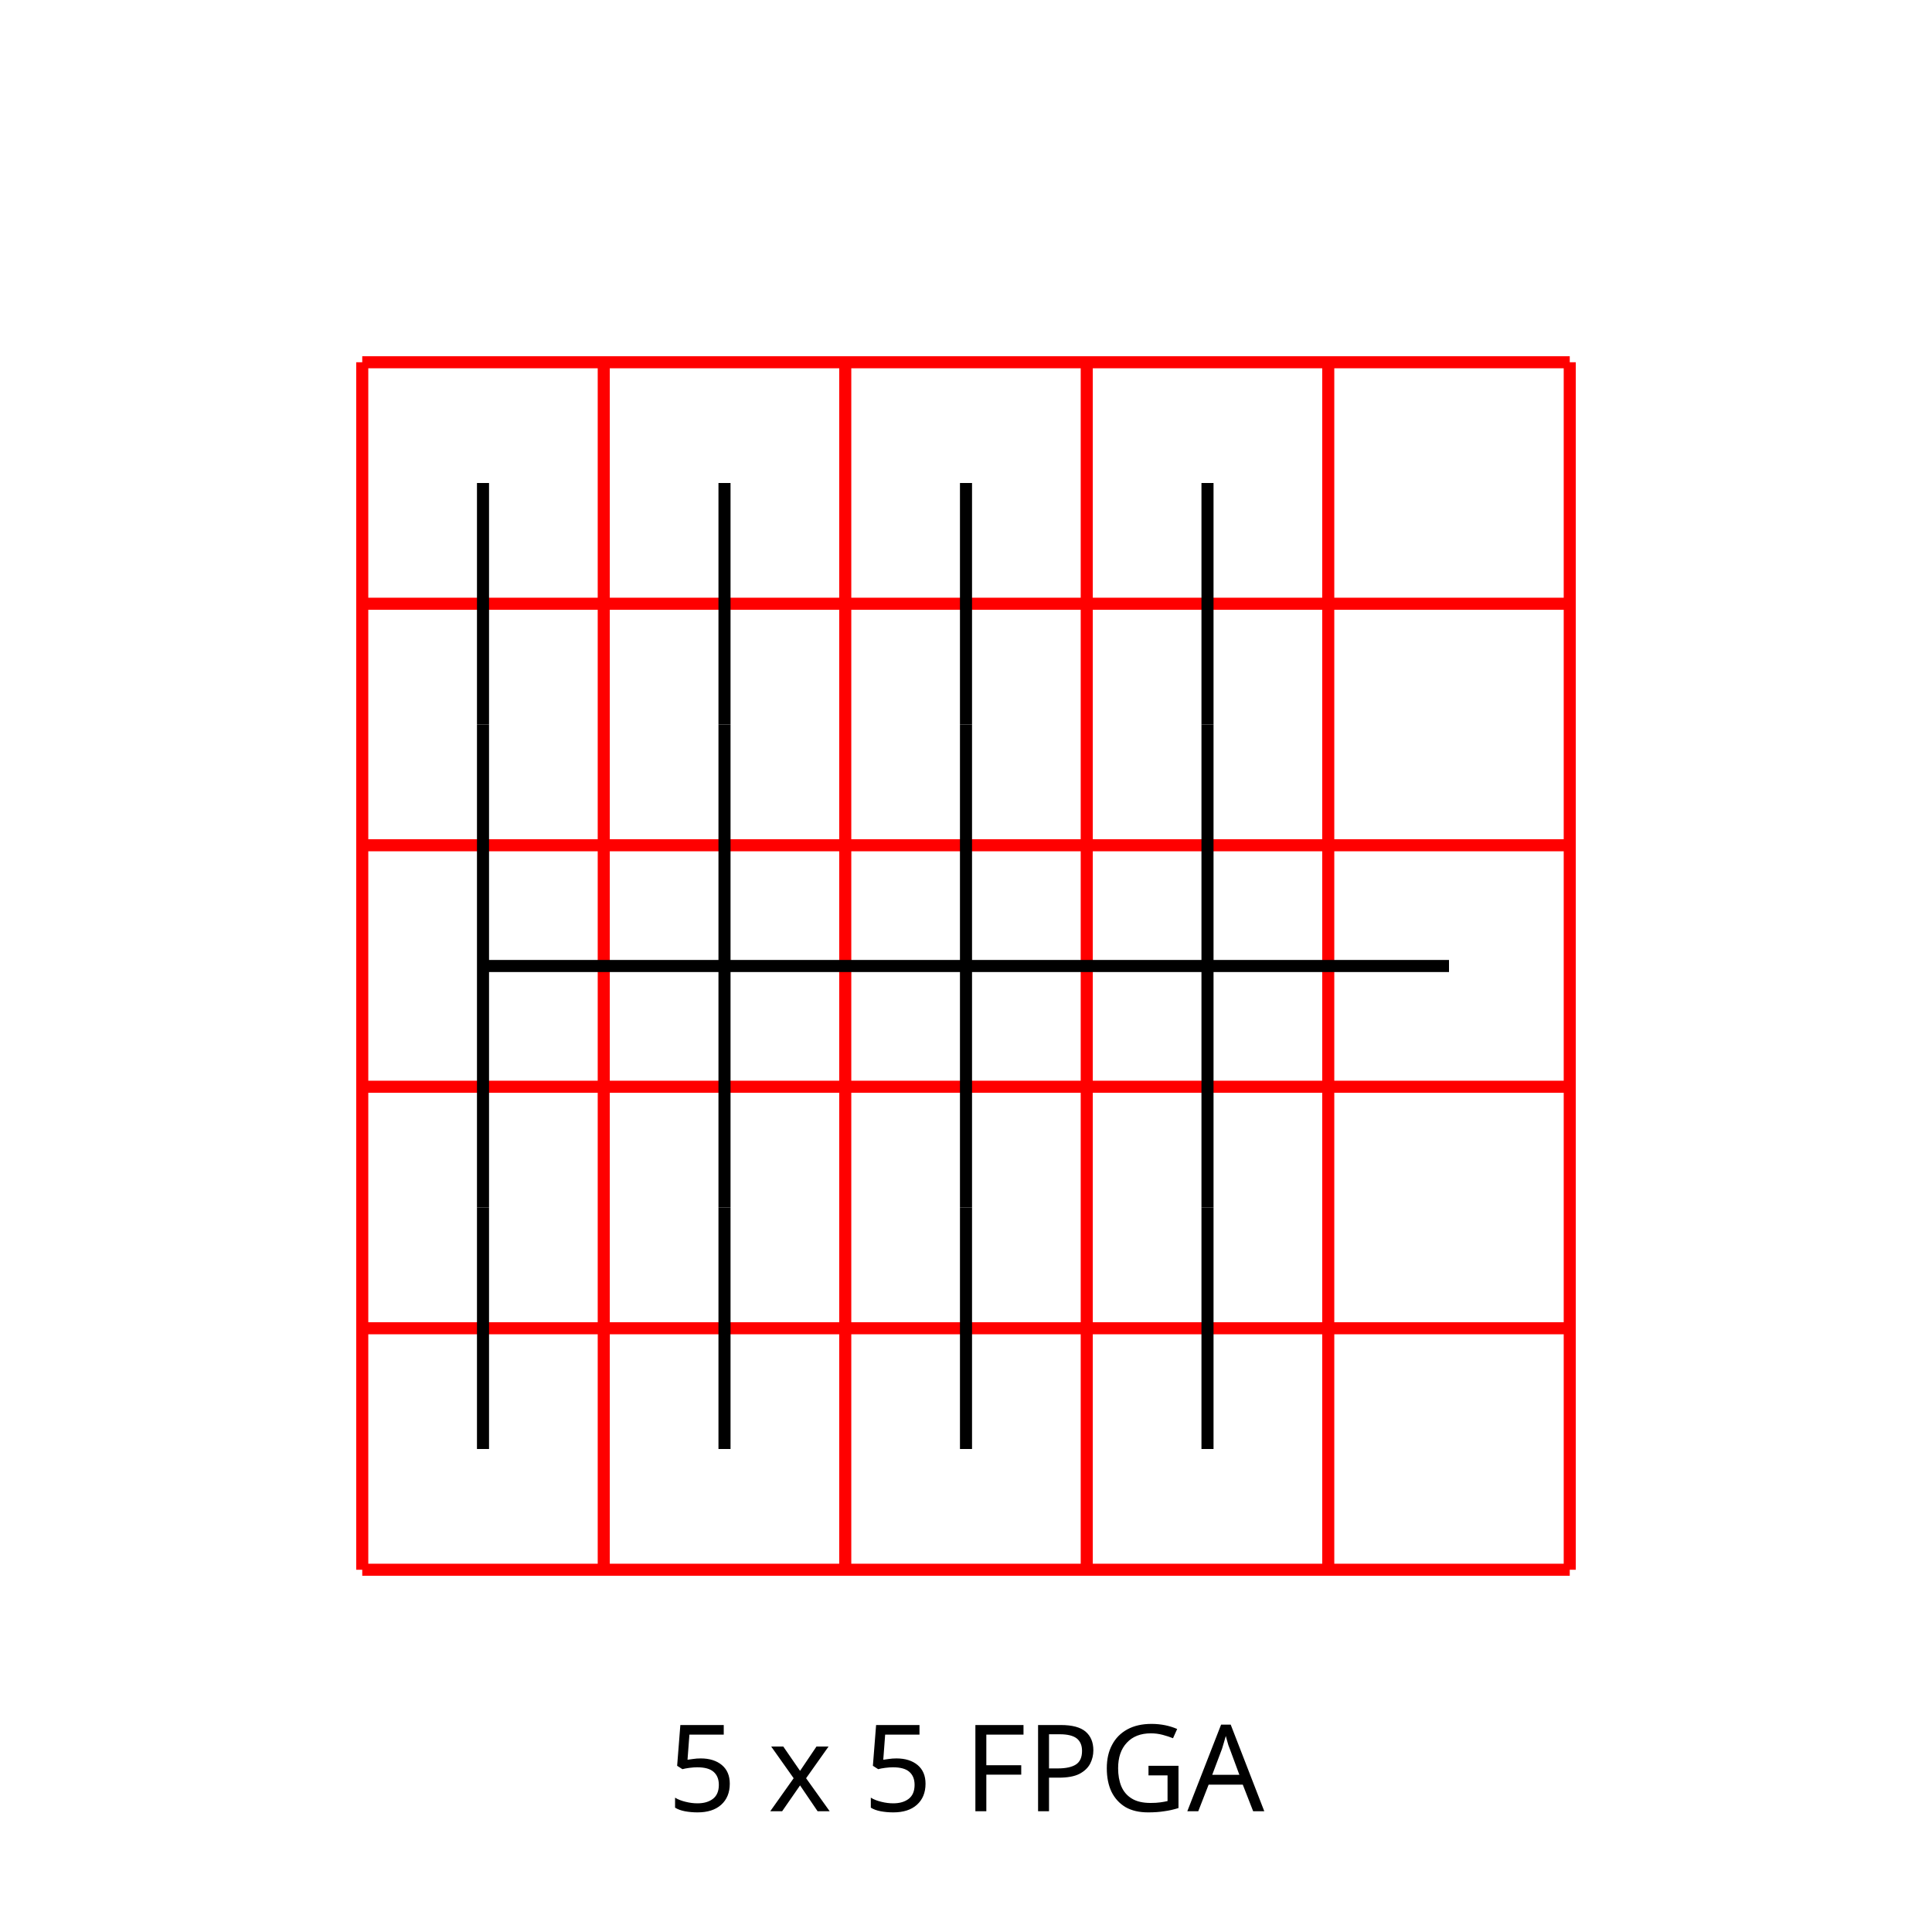
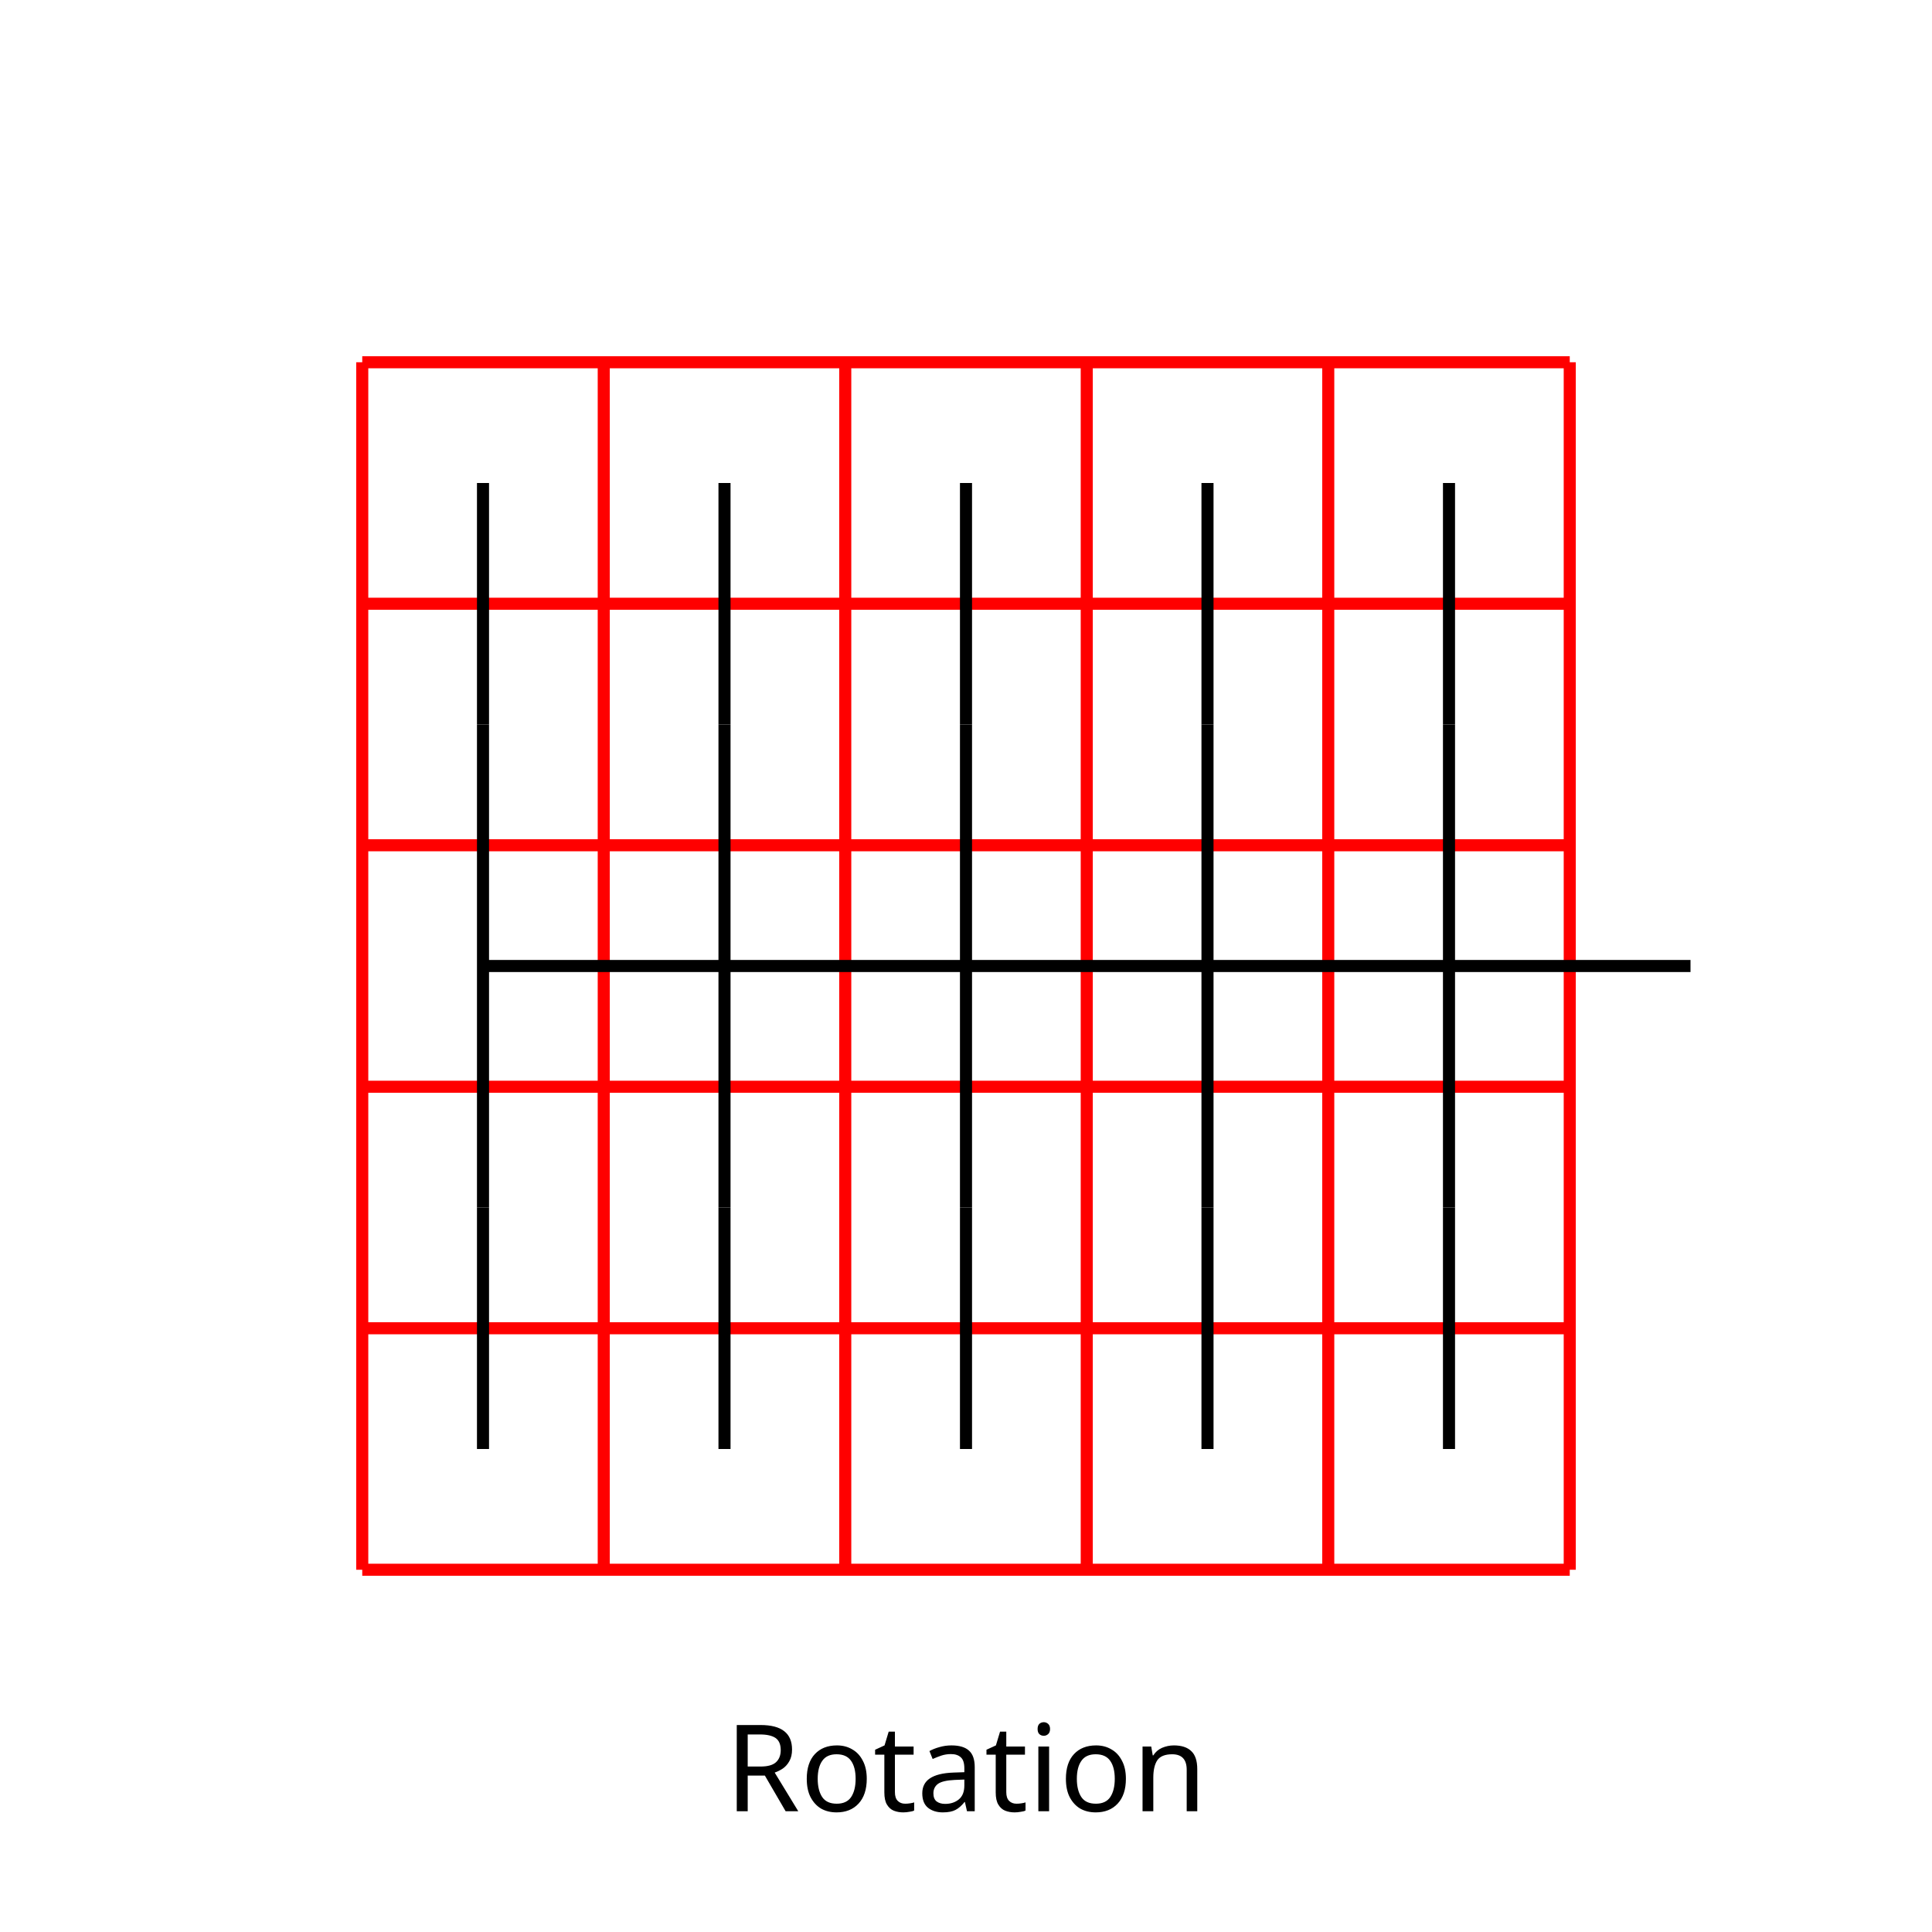
<svg xmlns="http://www.w3.org/2000/svg" baseProfile="full" height="100%" version="1.1" viewBox="-20,-140,160,160" width="100%">
  <defs id="id2">
    <style type="text/css">
                text{font-family: Verdana;}
                line{stroke: black;}
                #core_boundary{stroke:grey; stroke_width:0.5;}
                .marker{stroke:red; stroke_width:0.5;}
                </style>
  </defs>
  <g id="markers" transform="scale(1,-1)">
    <line class="marker" x1="10.0" x2="10.0" y1="10.0" y2="110.0" />
    <line class="marker" x1="30.0" x2="30.0" y1="10.0" y2="110.0" />
    <line class="marker" x1="50.0" x2="50.0" y1="10.0" y2="110.0" />
    <line class="marker" x1="70.0" x2="70.0" y1="10.0" y2="110.0" />
    <line class="marker" x1="90.0" x2="90.0" y1="10.0" y2="110.0" />
    <line class="marker" x1="110.0" x2="110.0" y1="10.0" y2="110.0" />
    <line class="marker" x1="10.0" x2="110.0" y1="10.0" y2="10.0" />
    <line class="marker" x1="10.0" x2="110.0" y1="30.0" y2="30.0" />
    <line class="marker" x1="10.0" x2="110.0" y1="50.0" y2="50.0" />
    <line class="marker" x1="10.0" x2="110.0" y1="70.0" y2="70.0" />
    <line class="marker" x1="10.0" x2="110.0" y1="90.0" y2="90.0" />
    <line class="marker" x1="10.0" x2="110.0" y1="110.0" y2="110.0" />
  </g>
  <g id="main" transform="scale(1,-1)">
+     <line class="connection" x1="120" x2="100" y1="60" y2="60" />
+     <line class="connection" x1="100" x2="100" y1="60" y2="80" />
+     <line class="connection" x1="100" x2="100" y1="80" y2="100" />
+     <line class="connection" x1="100" x2="100" y1="60" y2="40" />
+     <line class="connection" x1="100" x2="100" y1="40" y2="20" />
    <line class="connection" x1="100" x2="80" y1="60" y2="60" />
    <line class="connection" x1="80" x2="80" y1="60" y2="80" />
    <line class="connection" x1="80" x2="80" y1="80" y2="100" />
    <line class="connection" x1="80" x2="80" y1="60" y2="40" />
    <line class="connection" x1="80" x2="80" y1="40" y2="20" />
    <line class="connection" x1="80" x2="60" y1="60" y2="60" />
    <line class="connection" x1="60" x2="60" y1="60" y2="80" />
    <line class="connection" x1="60" x2="60" y1="80" y2="100" />
    <line class="connection" x1="60" x2="60" y1="60" y2="40" />
    <line class="connection" x1="60" x2="60" y1="40" y2="20" />
    <line class="connection" x1="60" x2="40" y1="60" y2="60" />
    <line class="connection" x1="40" x2="40" y1="60" y2="80" />
    <line class="connection" x1="40" x2="40" y1="80" y2="100" />
    <line class="connection" x1="40" x2="40" y1="60" y2="40" />
    <line class="connection" x1="40" x2="40" y1="40" y2="20" />
    <line class="connection" x1="40" x2="20" y1="60" y2="60" />
    <line class="connection" x1="20" x2="20" y1="60" y2="80" />
    <line class="connection" x1="20" x2="20" y1="80" y2="100" />
    <line class="connection" x1="20" x2="20" y1="60" y2="40" />
    <line class="connection" x1="20" x2="20" y1="40" y2="20" />
    <g id="text">
-       <text alignment-baseline="middle" class="moduleLabel" fill="black" font-size="10.0" text-anchor="middle" transform="scale(1,-1)" x="60.0" y="10.0"> 5 x 5 FPGA </text>
+       <text alignment-baseline="middle" class="moduleLabel" fill="black" font-size="10.0" text-anchor="middle" transform="scale(1,-1)" x="60.0" y="10.0">Rotation</text>
    </g>
  </g>
</svg>
